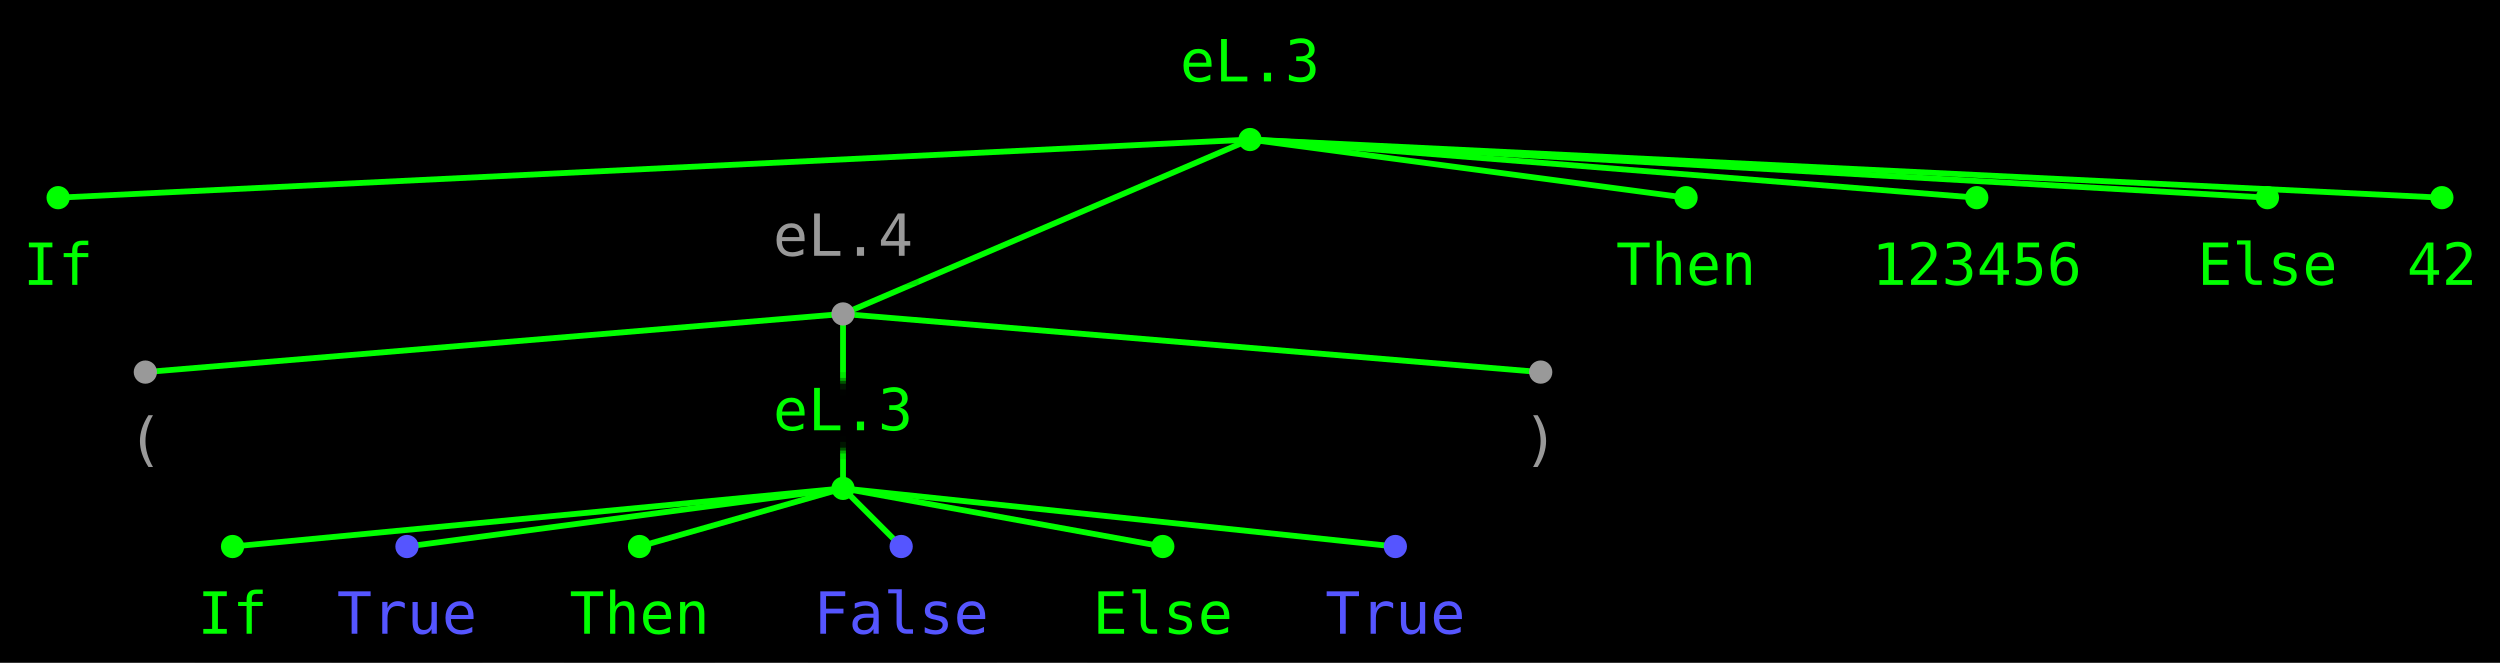
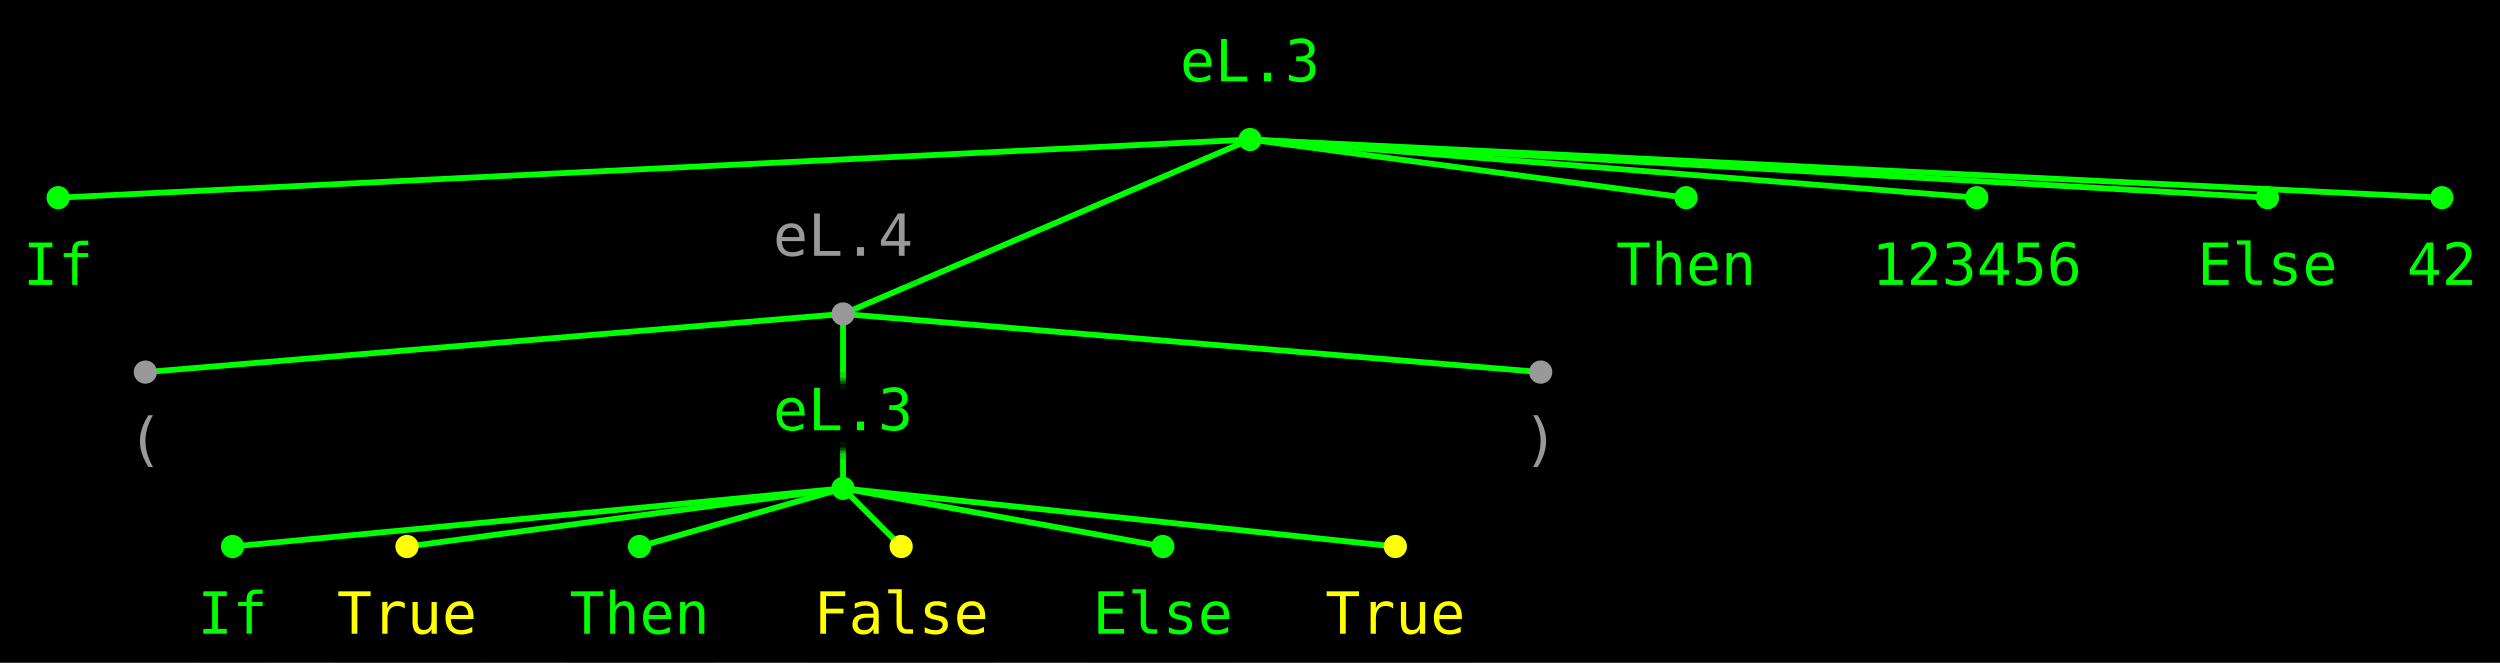
<svg xmlns="http://www.w3.org/2000/svg" version="1.1" width="860" height="228" viewBox="0 0 860 228">
  <rect width="860" height="228" fill="#000000" />
  <path d="M 430 48 , 20 68" stroke="#00ff00" stroke-width="2" stroke-linecap="round" />
  <path d="M 430 48 , 290 108" stroke="#00ff00" stroke-width="2" stroke-linecap="round" />
  <path d="M 430 48 , 580 68" stroke="#00ff00" stroke-width="2" stroke-linecap="round" />
  <path d="M 430 48 , 680 68" stroke="#00ff00" stroke-width="2" stroke-linecap="round" />
  <path d="M 430 48 , 780 68" stroke="#00ff00" stroke-width="2" stroke-linecap="round" />
  <path d="M 430 48 , 840 68" stroke="#00ff00" stroke-width="2" stroke-linecap="round" />
  <path d="M 290 108 , 50 128" stroke="#00ff00" stroke-width="2" stroke-linecap="round" />
  <path d="M 290 108 , 290 168" stroke="#00ff00" stroke-width="2" stroke-linecap="round" />
  <path d="M 290 108 , 530 128" stroke="#00ff00" stroke-width="2" stroke-linecap="round" />
  <path d="M 290 168 , 80 188" stroke="#00ff00" stroke-width="2" stroke-linecap="round" />
  <path d="M 290 168 , 140 188" stroke="#00ff00" stroke-width="2" stroke-linecap="round" />
  <path d="M 290 168 , 220 188" stroke="#00ff00" stroke-width="2" stroke-linecap="round" />
  <path d="M 290 168 , 310 188" stroke="#00ff00" stroke-width="2" stroke-linecap="round" />
  <path d="M 290 168 , 400 188" stroke="#00ff00" stroke-width="2" stroke-linecap="round" />
  <path d="M 290 168 , 480 188" stroke="#00ff00" stroke-width="2" stroke-linecap="round" />
  <rect x="412" y="16" width="36" height="14" fill="#000000" fill-opacity="1.0" />
  <rect x="410" y="14" width="40" height="18" fill="#000000" fill-opacity="0.9" />
  <rect x="408" y="12" width="44" height="22" fill="#000000" fill-opacity="0.75" />
  <rect x="407" y="11" width="46" height="24" fill="#000000" fill-opacity="0.5" />
  <rect x="406" y="10" width="48" height="26" fill="#000000" fill-opacity="0.25" />
  <rect x="404" y="8" width="52" height="30" fill="#000000" fill-opacity="0.1" />
  <text x="430" y="28" font-size="20" text-anchor="middle" font-family="mono" fill="#00ff00">eL.3</text>
  <circle r="4" cx="430" cy="48" fill="#00ff00" />
  <rect x="15" y="86" width="10" height="14" fill="#000000" fill-opacity="1.0" />
  <rect x="13" y="84" width="14" height="18" fill="#000000" fill-opacity="0.9" />
  <rect x="11" y="82" width="18" height="22" fill="#000000" fill-opacity="0.75" />
  <rect x="10" y="81" width="20" height="24" fill="#000000" fill-opacity="0.5" />
  <rect x="9" y="80" width="22" height="26" fill="#000000" fill-opacity="0.25" />
  <rect x="7" y="78" width="26" height="30" fill="#000000" fill-opacity="0.1" />
  <text x="20" y="98" font-size="20" text-anchor="middle" font-family="mono" fill="#00ff00">If</text>
  <circle r="4" cx="20" cy="68" fill="#00ff00" />
  <rect x="272" y="76" width="36" height="14" fill="#000000" fill-opacity="1.0" />
  <rect x="270" y="74" width="40" height="18" fill="#000000" fill-opacity="0.9" />
  <rect x="268" y="72" width="44" height="22" fill="#000000" fill-opacity="0.75" />
  <rect x="267" y="71" width="46" height="24" fill="#000000" fill-opacity="0.5" />
  <rect x="266" y="70" width="48" height="26" fill="#000000" fill-opacity="0.25" />
  <rect x="264" y="68" width="52" height="30" fill="#000000" fill-opacity="0.1" />
  <text x="290" y="88" font-size="20" text-anchor="middle" font-family="mono" fill="#999999">eL.4</text>
  <circle r="4" cx="290" cy="108" fill="#999999" />
  <rect x="52" y="146" width="-3" height="14" fill="#000000" fill-opacity="1.0" />
  <rect x="50" y="144" width="1" height="18" fill="#000000" fill-opacity="0.9" />
  <rect x="48" y="142" width="5" height="22" fill="#000000" fill-opacity="0.75" />
  <rect x="47" y="141" width="7" height="24" fill="#000000" fill-opacity="0.5" />
  <rect x="46" y="140" width="9" height="26" fill="#000000" fill-opacity="0.25" />
  <rect x="44" y="138" width="13" height="30" fill="#000000" fill-opacity="0.1" />
  <text x="50" y="158" font-size="20" text-anchor="middle" font-family="mono" fill="#999999">(</text>
  <circle r="4" cx="50" cy="128" fill="#999999" />
  <rect x="272" y="136" width="36" height="14" fill="#000000" fill-opacity="1.0" />
  <rect x="270" y="134" width="40" height="18" fill="#000000" fill-opacity="0.9" />
  <rect x="268" y="132" width="44" height="22" fill="#000000" fill-opacity="0.75" />
  <rect x="267" y="131" width="46" height="24" fill="#000000" fill-opacity="0.5" />
  <rect x="266" y="130" width="48" height="26" fill="#000000" fill-opacity="0.25" />
  <rect x="264" y="128" width="52" height="30" fill="#000000" fill-opacity="0.1" />
  <text x="290" y="148" font-size="20" text-anchor="middle" font-family="mono" fill="#00ff00">eL.3</text>
  <circle r="4" cx="290" cy="168" fill="#00ff00" />
  <rect x="75" y="206" width="10" height="14" fill="#000000" fill-opacity="1.0" />
  <rect x="73" y="204" width="14" height="18" fill="#000000" fill-opacity="0.9" />
  <rect x="71" y="202" width="18" height="22" fill="#000000" fill-opacity="0.75" />
  <rect x="70" y="201" width="20" height="24" fill="#000000" fill-opacity="0.5" />
  <rect x="69" y="200" width="22" height="26" fill="#000000" fill-opacity="0.25" />
  <rect x="67" y="198" width="26" height="30" fill="#000000" fill-opacity="0.1" />
  <text x="80" y="218" font-size="20" text-anchor="middle" font-family="mono" fill="#00ff00">If</text>
  <circle r="4" cx="80" cy="188" fill="#00ff00" />
  <rect x="122" y="206" width="36" height="14" fill="#000000" fill-opacity="1.0" />
  <rect x="120" y="204" width="40" height="18" fill="#000000" fill-opacity="0.9" />
  <rect x="118" y="202" width="44" height="22" fill="#000000" fill-opacity="0.75" />
  <rect x="117" y="201" width="46" height="24" fill="#000000" fill-opacity="0.5" />
  <rect x="116" y="200" width="48" height="26" fill="#000000" fill-opacity="0.25" />
  <rect x="114" y="198" width="52" height="30" fill="#000000" fill-opacity="0.1" />
-   <text x="140" y="218" font-size="20" text-anchor="middle" font-family="mono" fill="#5555ff">True</text>
-   <circle r="4" cx="140" cy="188" fill="#5555ff" />
+   <text x="140" y="218" font-size="20" text-anchor="middle" font-family="mono" fill="#ffff00">True</text>
+   <circle r="4" cx="140" cy="188" fill="#ffff00" />
  <rect x="202" y="206" width="36" height="14" fill="#000000" fill-opacity="1.0" />
  <rect x="200" y="204" width="40" height="18" fill="#000000" fill-opacity="0.9" />
  <rect x="198" y="202" width="44" height="22" fill="#000000" fill-opacity="0.75" />
  <rect x="197" y="201" width="46" height="24" fill="#000000" fill-opacity="0.5" />
  <rect x="196" y="200" width="48" height="26" fill="#000000" fill-opacity="0.25" />
  <rect x="194" y="198" width="52" height="30" fill="#000000" fill-opacity="0.1" />
  <text x="220" y="218" font-size="20" text-anchor="middle" font-family="mono" fill="#00ff00">Then</text>
  <circle r="4" cx="220" cy="188" fill="#00ff00" />
  <rect x="286" y="206" width="49" height="14" fill="#000000" fill-opacity="1.0" />
  <rect x="284" y="204" width="53" height="18" fill="#000000" fill-opacity="0.9" />
  <rect x="282" y="202" width="57" height="22" fill="#000000" fill-opacity="0.75" />
  <rect x="281" y="201" width="59" height="24" fill="#000000" fill-opacity="0.5" />
  <rect x="280" y="200" width="61" height="26" fill="#000000" fill-opacity="0.25" />
  <rect x="278" y="198" width="65" height="30" fill="#000000" fill-opacity="0.1" />
-   <text x="310" y="218" font-size="20" text-anchor="middle" font-family="mono" fill="#5555ff">False</text>
-   <circle r="4" cx="310" cy="188" fill="#5555ff" />
+   <text x="310" y="218" font-size="20" text-anchor="middle" font-family="mono" fill="#ffff00">False</text>
+   <circle r="4" cx="310" cy="188" fill="#ffff00" />
  <rect x="382" y="206" width="36" height="14" fill="#000000" fill-opacity="1.0" />
  <rect x="380" y="204" width="40" height="18" fill="#000000" fill-opacity="0.9" />
  <rect x="378" y="202" width="44" height="22" fill="#000000" fill-opacity="0.75" />
  <rect x="377" y="201" width="46" height="24" fill="#000000" fill-opacity="0.5" />
  <rect x="376" y="200" width="48" height="26" fill="#000000" fill-opacity="0.25" />
  <rect x="374" y="198" width="52" height="30" fill="#000000" fill-opacity="0.1" />
  <text x="400" y="218" font-size="20" text-anchor="middle" font-family="mono" fill="#00ff00">Else</text>
  <circle r="4" cx="400" cy="188" fill="#00ff00" />
  <rect x="462" y="206" width="36" height="14" fill="#000000" fill-opacity="1.0" />
  <rect x="460" y="204" width="40" height="18" fill="#000000" fill-opacity="0.9" />
  <rect x="458" y="202" width="44" height="22" fill="#000000" fill-opacity="0.75" />
  <rect x="457" y="201" width="46" height="24" fill="#000000" fill-opacity="0.5" />
  <rect x="456" y="200" width="48" height="26" fill="#000000" fill-opacity="0.25" />
  <rect x="454" y="198" width="52" height="30" fill="#000000" fill-opacity="0.1" />
-   <text x="480" y="218" font-size="20" text-anchor="middle" font-family="mono" fill="#5555ff">True</text>
-   <circle r="4" cx="480" cy="188" fill="#5555ff" />
+   <text x="480" y="218" font-size="20" text-anchor="middle" font-family="mono" fill="#ffff00">True</text>
+   <circle r="4" cx="480" cy="188" fill="#ffff00" />
  <rect x="532" y="146" width="-3" height="14" fill="#000000" fill-opacity="1.0" />
  <rect x="530" y="144" width="1" height="18" fill="#000000" fill-opacity="0.9" />
  <rect x="528" y="142" width="5" height="22" fill="#000000" fill-opacity="0.75" />
  <rect x="527" y="141" width="7" height="24" fill="#000000" fill-opacity="0.5" />
  <rect x="526" y="140" width="9" height="26" fill="#000000" fill-opacity="0.25" />
  <rect x="524" y="138" width="13" height="30" fill="#000000" fill-opacity="0.1" />
  <text x="530" y="158" font-size="20" text-anchor="middle" font-family="mono" fill="#999999">)</text>
  <circle r="4" cx="530" cy="128" fill="#999999" />
  <rect x="562" y="86" width="36" height="14" fill="#000000" fill-opacity="1.0" />
  <rect x="560" y="84" width="40" height="18" fill="#000000" fill-opacity="0.9" />
  <rect x="558" y="82" width="44" height="22" fill="#000000" fill-opacity="0.75" />
  <rect x="557" y="81" width="46" height="24" fill="#000000" fill-opacity="0.5" />
  <rect x="556" y="80" width="48" height="26" fill="#000000" fill-opacity="0.25" />
  <rect x="554" y="78" width="52" height="30" fill="#000000" fill-opacity="0.1" />
  <text x="580" y="98" font-size="20" text-anchor="middle" font-family="mono" fill="#00ff00">Then</text>
  <circle r="4" cx="580" cy="68" fill="#00ff00" />
  <rect x="649" y="86" width="62" height="14" fill="#000000" fill-opacity="1.0" />
  <rect x="647" y="84" width="66" height="18" fill="#000000" fill-opacity="0.9" />
  <rect x="645" y="82" width="70" height="22" fill="#000000" fill-opacity="0.75" />
  <rect x="644" y="81" width="72" height="24" fill="#000000" fill-opacity="0.5" />
  <rect x="643" y="80" width="74" height="26" fill="#000000" fill-opacity="0.25" />
  <rect x="641" y="78" width="78" height="30" fill="#000000" fill-opacity="0.1" />
  <text x="680" y="98" font-size="20" text-anchor="middle" font-family="mono" fill="#00ff00">123456</text>
  <circle r="4" cx="680" cy="68" fill="#00ff00" />
  <rect x="762" y="86" width="36" height="14" fill="#000000" fill-opacity="1.0" />
  <rect x="760" y="84" width="40" height="18" fill="#000000" fill-opacity="0.9" />
  <rect x="758" y="82" width="44" height="22" fill="#000000" fill-opacity="0.75" />
  <rect x="757" y="81" width="46" height="24" fill="#000000" fill-opacity="0.5" />
  <rect x="756" y="80" width="48" height="26" fill="#000000" fill-opacity="0.25" />
  <rect x="754" y="78" width="52" height="30" fill="#000000" fill-opacity="0.1" />
  <text x="780" y="98" font-size="20" text-anchor="middle" font-family="mono" fill="#00ff00">Else</text>
  <circle r="4" cx="780" cy="68" fill="#00ff00" />
  <rect x="835" y="86" width="10" height="14" fill="#000000" fill-opacity="1.0" />
  <rect x="833" y="84" width="14" height="18" fill="#000000" fill-opacity="0.9" />
  <rect x="831" y="82" width="18" height="22" fill="#000000" fill-opacity="0.75" />
  <rect x="830" y="81" width="20" height="24" fill="#000000" fill-opacity="0.5" />
  <rect x="829" y="80" width="22" height="26" fill="#000000" fill-opacity="0.25" />
  <rect x="827" y="78" width="26" height="30" fill="#000000" fill-opacity="0.1" />
  <text x="840" y="98" font-size="20" text-anchor="middle" font-family="mono" fill="#00ff00">42</text>
  <circle r="4" cx="840" cy="68" fill="#00ff00" />
</svg>
